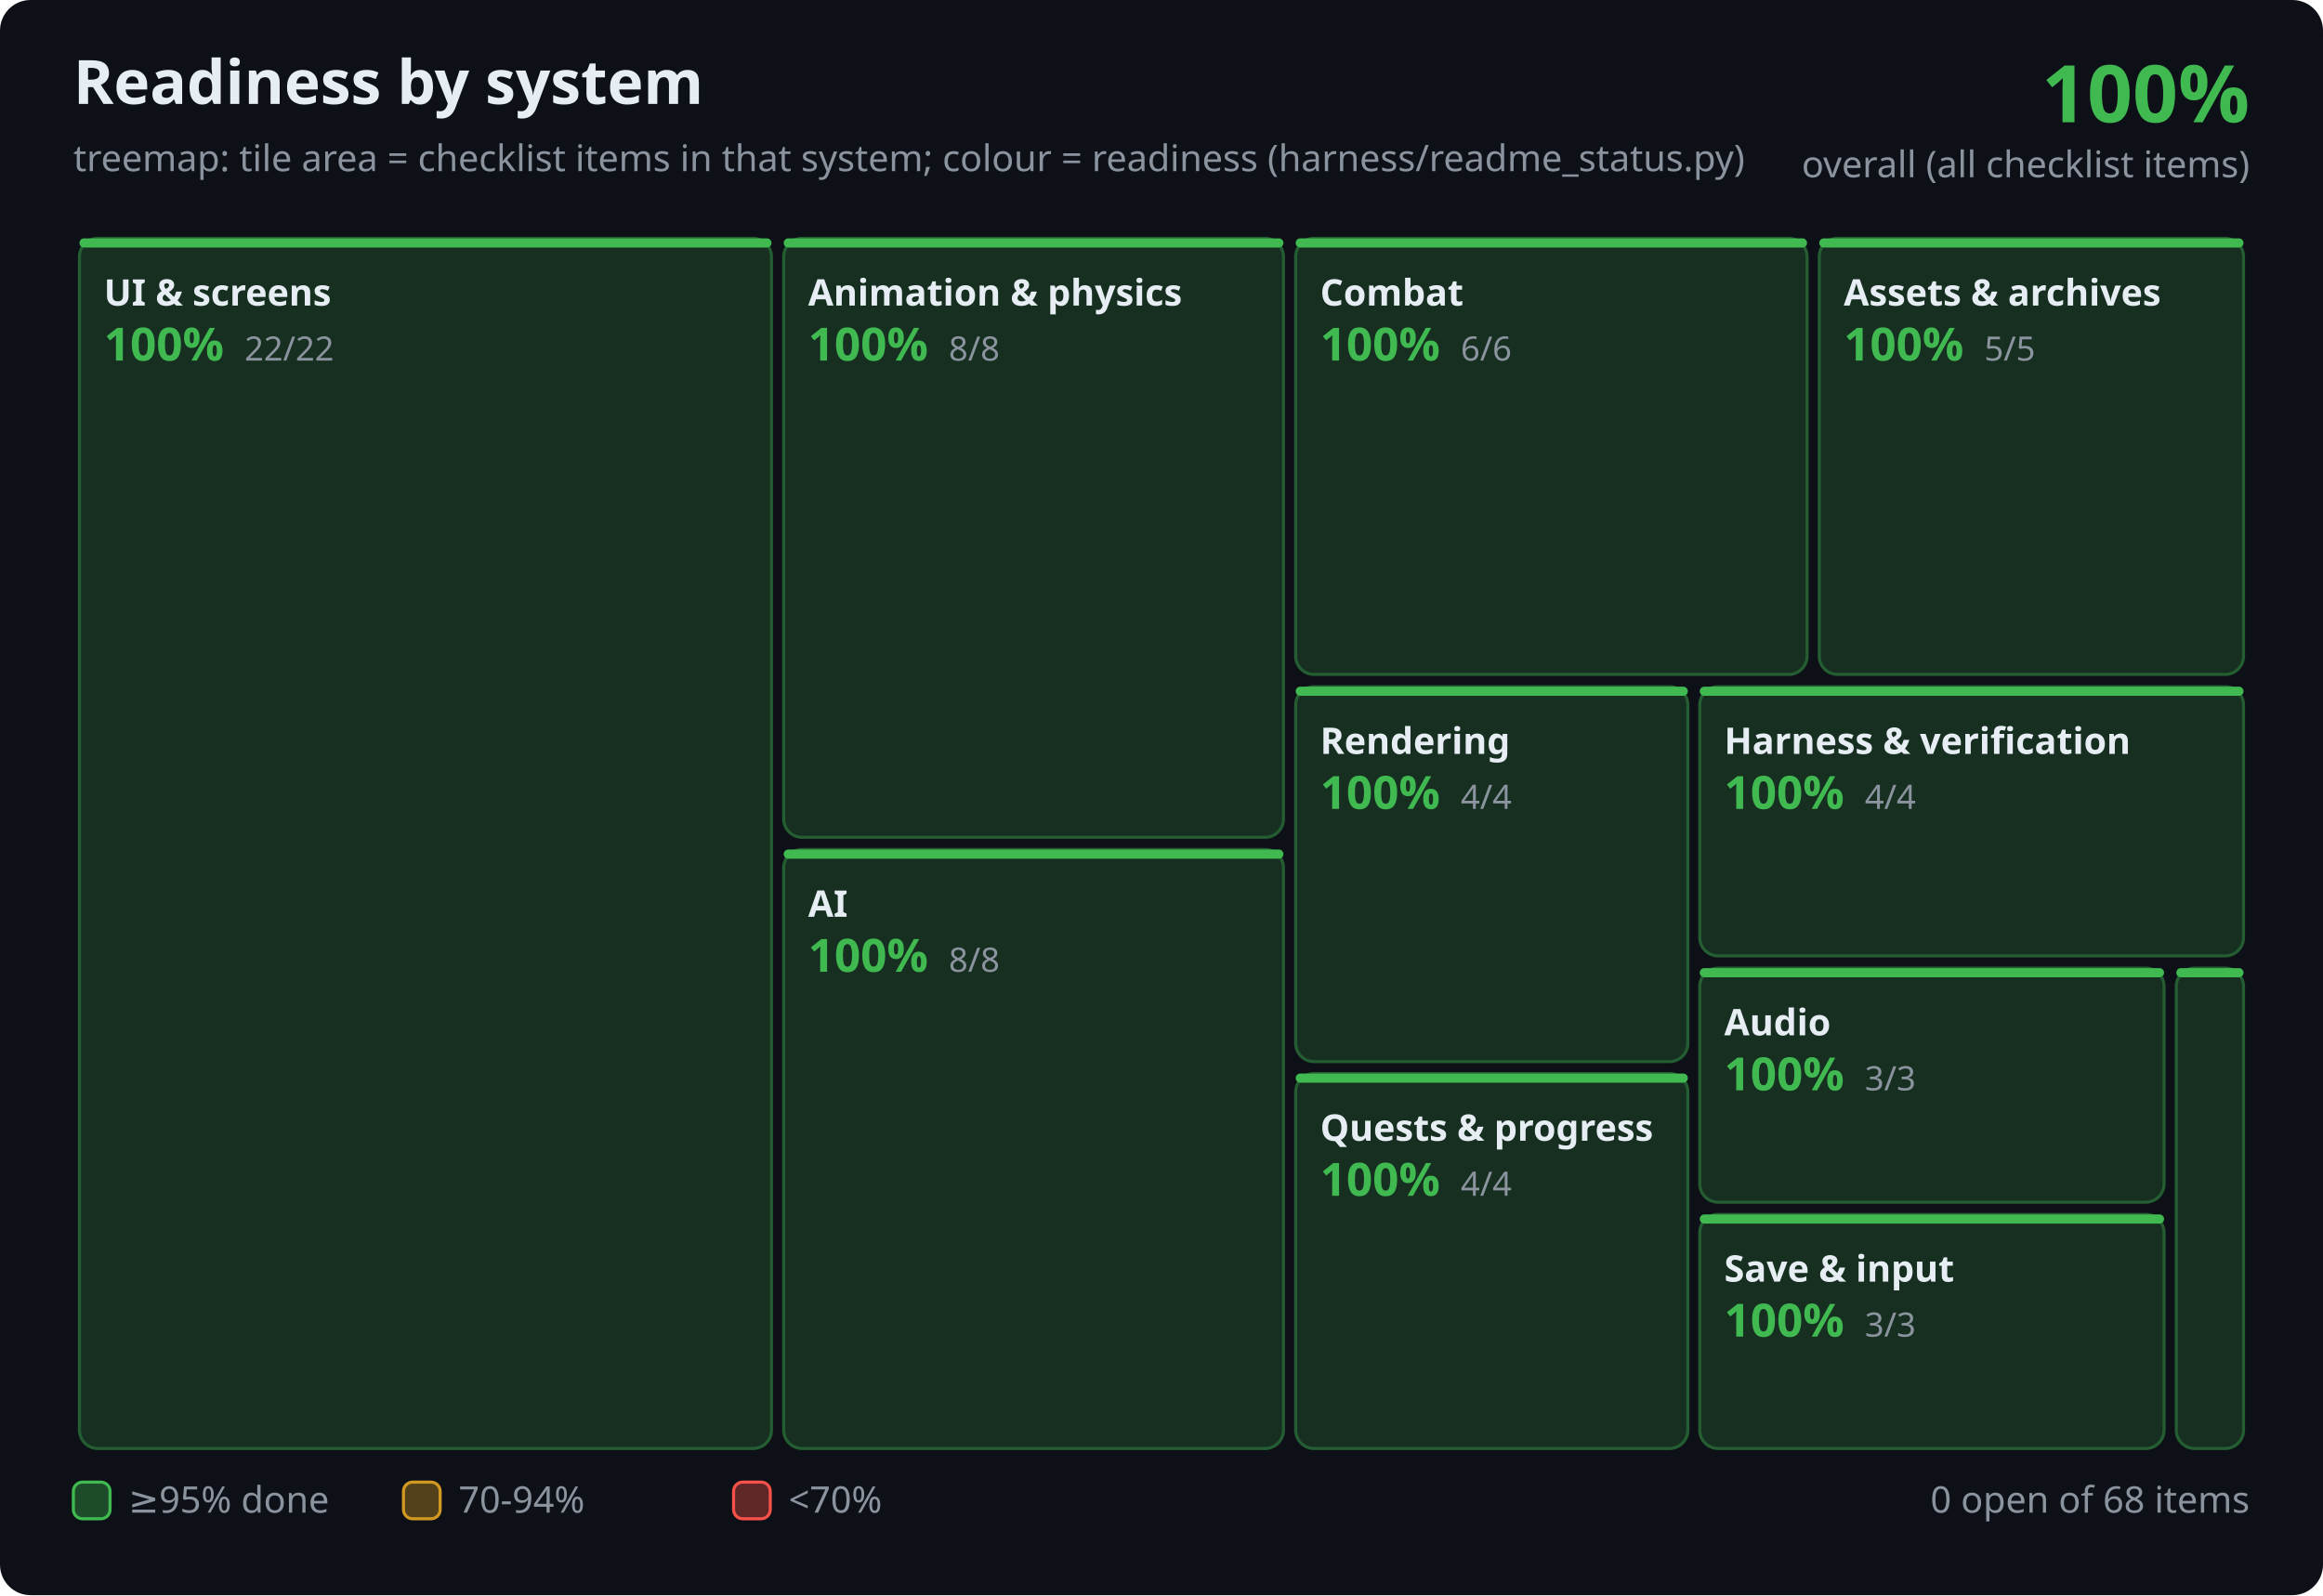
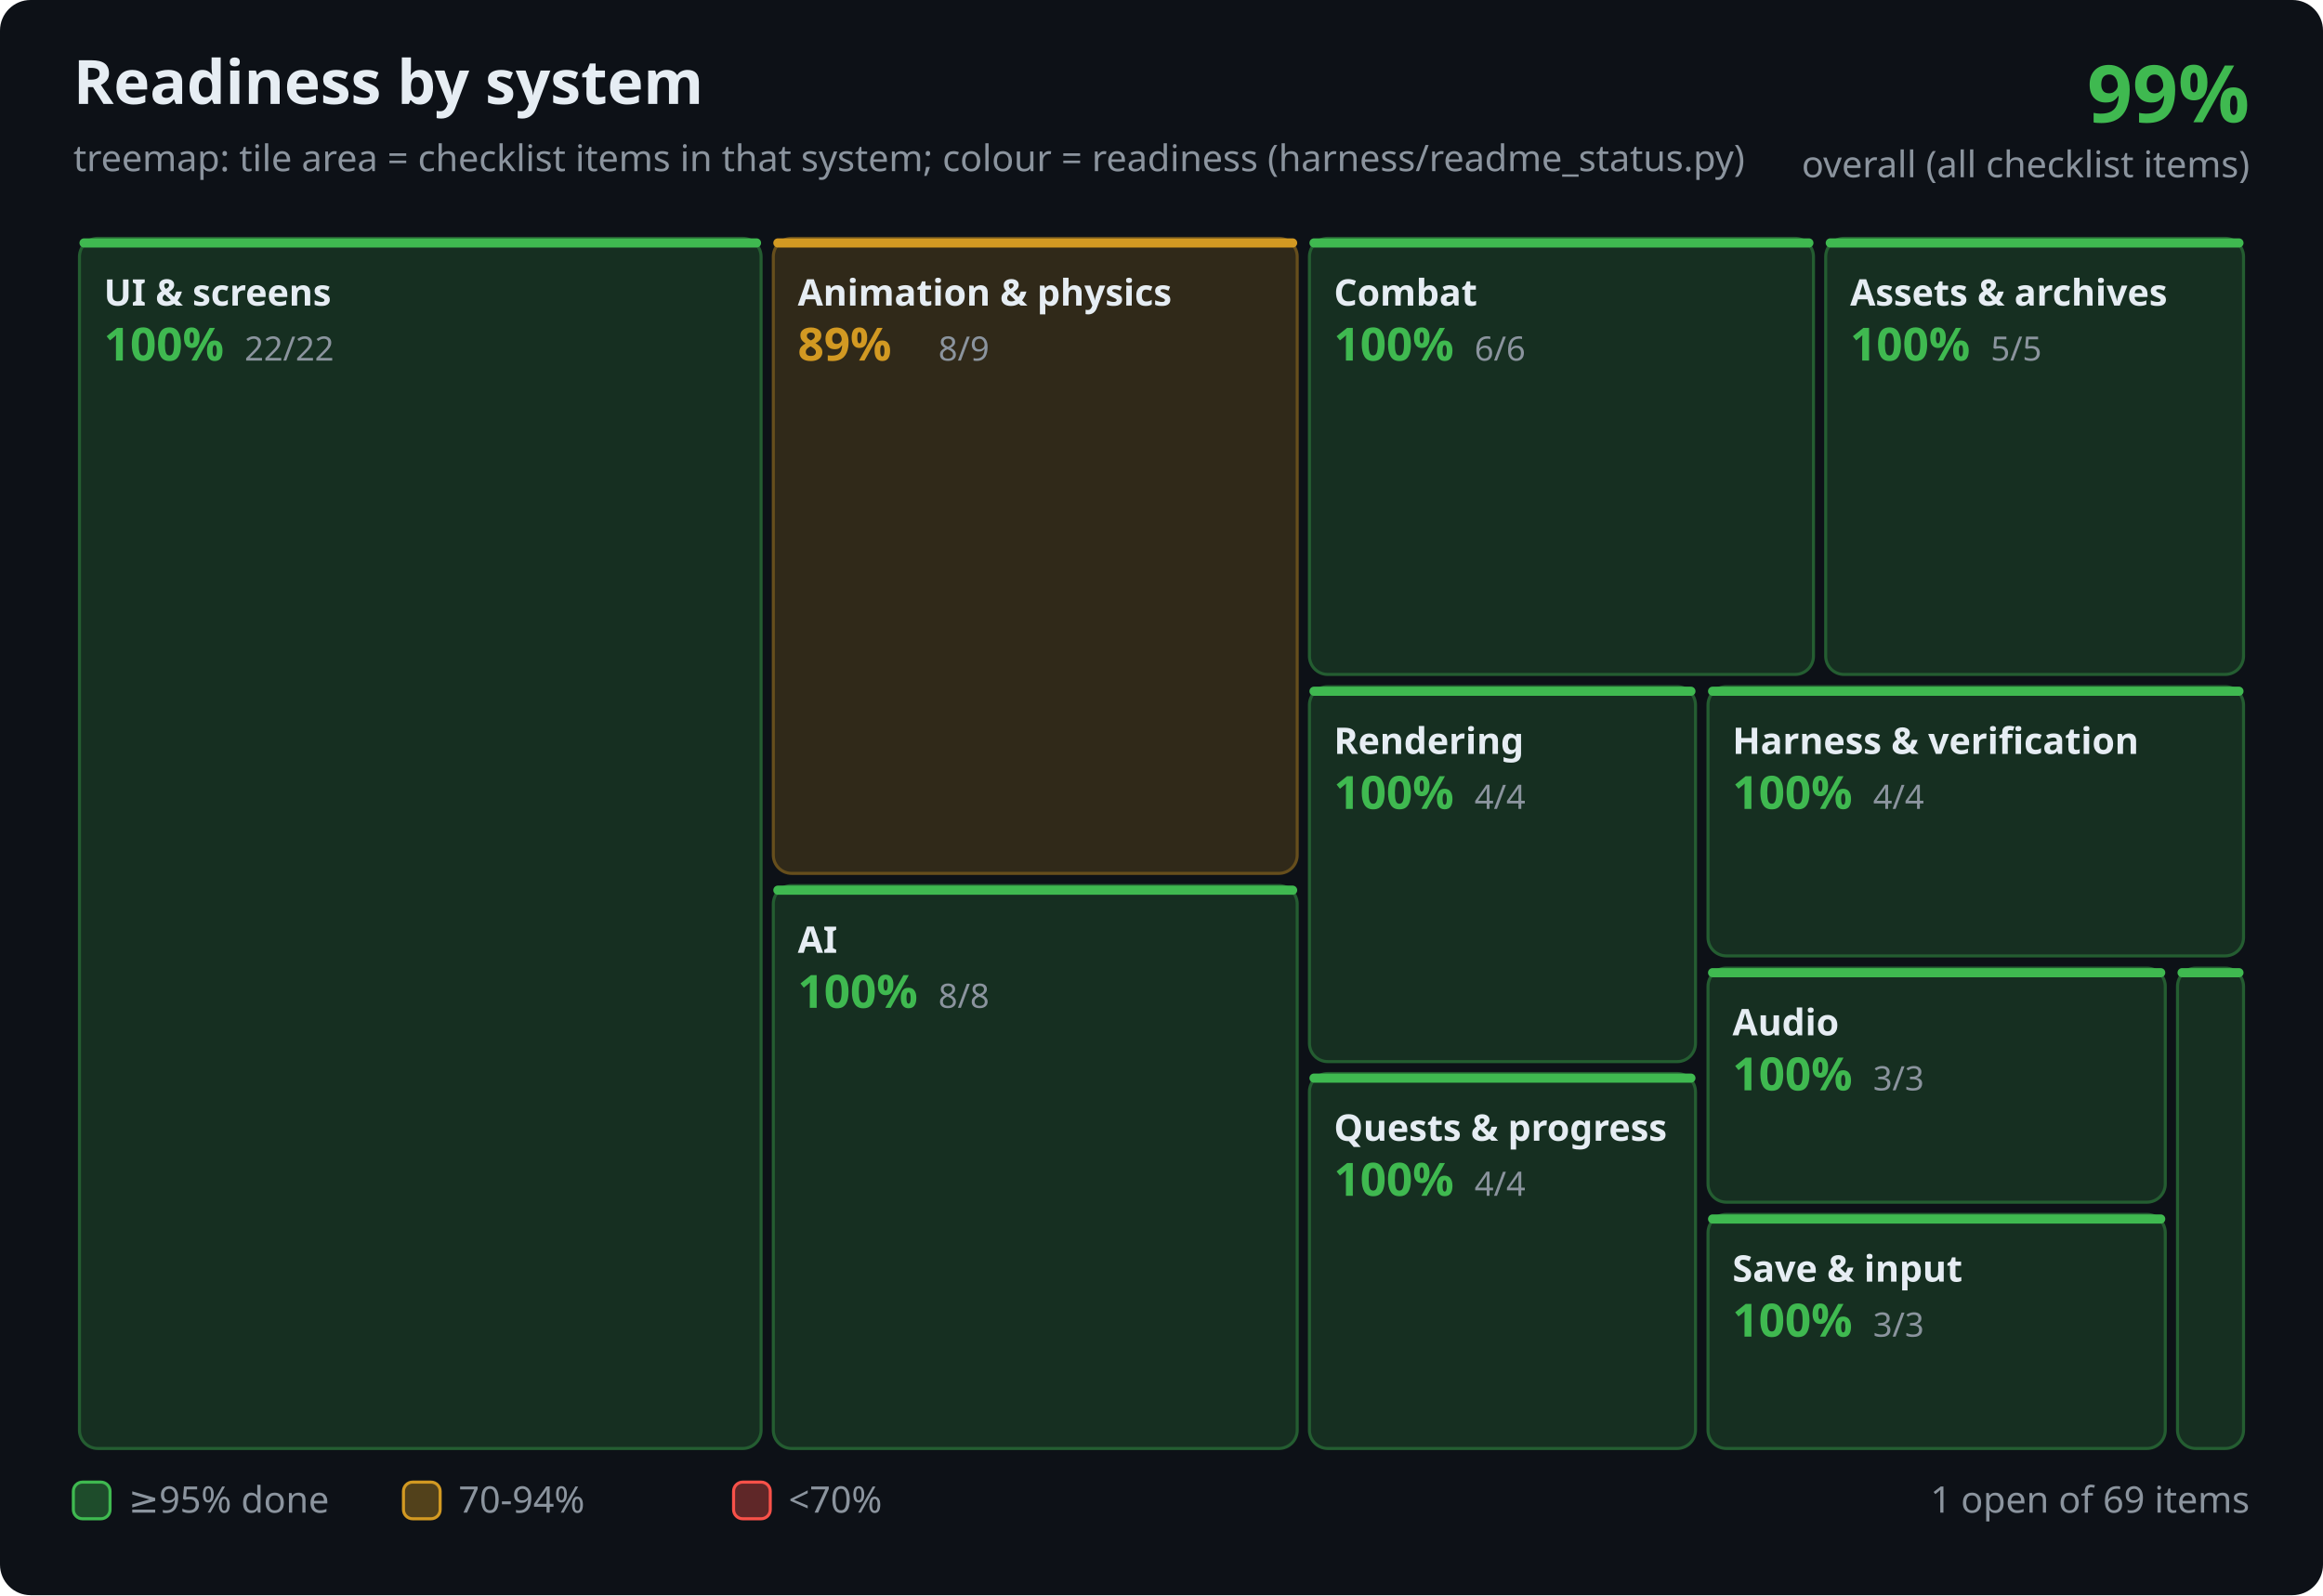
<svg xmlns="http://www.w3.org/2000/svg" width="760" height="522" viewBox="0 0 760 522" font-family="Segoe UI,Ubuntu,sans-serif">
  <rect width="760" height="522" rx="10" fill="#0d1117" />
  <text x="24" y="34" fill="#e6edf3" font-size="20" font-weight="600">Readiness by system</text>
  <text x="24" y="56" fill="#8b949e" font-size="12">treemap: tile area = checklist items in that system; colour = readiness (harness/readme_status.py)</text>
-   <text x="736" y="40" fill="#3fb950" font-size="26" font-weight="700" text-anchor="end">100%</text>
+   <text x="736" y="40" fill="#3fb950" font-size="26" font-weight="700" text-anchor="end">99%</text>
  <text x="736" y="58" fill="#8b949e" font-size="12" text-anchor="end">overall (all checklist items)</text>
  <g>
-     <rect x="595.2" y="78.0" width="138.8" height="142.7" rx="6" fill="#162f21" stroke="#245d31" />
-     <rect x="595.2" y="78.0" width="138.8" height="3" rx="1.5" fill="#3fb950" />
-     <text x="603.2" y="100.0" fill="#e6edf3" font-size="12" font-weight="600">Assets &amp; archives</text>
-     <text x="603.2" y="118.0" fill="#3fb950" font-size="15" font-weight="700">100%</text>
-     <text x="649.2" y="118.0" fill="#8b949e" font-size="11">5/5</text>
+     <rect x="597.3" y="78.0" width="136.7" height="142.7" rx="6" fill="#162f21" stroke="#245d31" />
+     <rect x="597.3" y="78.0" width="136.7" height="3" rx="1.5" fill="#3fb950" />
+     <text x="605.3" y="100.0" fill="#e6edf3" font-size="12" font-weight="600">Assets &amp; archives</text>
+     <text x="605.3" y="118.0" fill="#3fb950" font-size="15" font-weight="700">100%</text>
+     <text x="651.3" y="118.0" fill="#8b949e" font-size="11">5/5</text>
  </g>
  <g>
-     <rect x="423.9" y="224.7" width="128.3" height="122.7" rx="6" fill="#162f21" stroke="#245d31" />
-     <rect x="423.9" y="224.7" width="128.3" height="3" rx="1.5" fill="#3fb950" />
-     <text x="431.9" y="246.7" fill="#e6edf3" font-size="12" font-weight="600">Rendering</text>
-     <text x="431.9" y="264.7" fill="#3fb950" font-size="15" font-weight="700">100%</text>
-     <text x="477.9" y="264.7" fill="#8b949e" font-size="11">4/4</text>
+     <rect x="428.4" y="224.7" width="126.3" height="122.7" rx="6" fill="#162f21" stroke="#245d31" />
+     <rect x="428.4" y="224.7" width="126.3" height="3" rx="1.5" fill="#3fb950" />
+     <text x="436.4" y="246.7" fill="#e6edf3" font-size="12" font-weight="600">Rendering</text>
+     <text x="436.4" y="264.7" fill="#3fb950" font-size="15" font-weight="700">100%</text>
+     <text x="482.4" y="264.7" fill="#8b949e" font-size="11">4/4</text>
  </g>
  <g>
-     <rect x="256.4" y="78.0" width="163.5" height="196.0" rx="6" fill="#162f21" stroke="#245d31" />
-     <rect x="256.4" y="78.0" width="163.5" height="3" rx="1.5" fill="#3fb950" />
-     <text x="264.4" y="100.0" fill="#e6edf3" font-size="12" font-weight="600">Animation &amp; physics</text>
-     <text x="264.4" y="118.0" fill="#3fb950" font-size="15" font-weight="700">100%</text>
-     <text x="310.4" y="118.0" fill="#8b949e" font-size="11">8/8</text>
+     <rect x="253.0" y="78.0" width="171.4" height="207.8" rx="6" fill="#302919" stroke="#664e1c" />
+     <rect x="253.0" y="78.0" width="171.4" height="3" rx="1.5" fill="#d29922" />
+     <text x="261.0" y="100.0" fill="#e6edf3" font-size="12" font-weight="600">Animation &amp; physics</text>
+     <text x="261.0" y="118.0" fill="#d29922" font-size="15" font-weight="700">89%</text>
+     <text x="307.0" y="118.0" fill="#8b949e" font-size="11">8/9</text>
  </g>
  <g>
-     <rect x="423.9" y="78.0" width="167.3" height="142.7" rx="6" fill="#162f21" stroke="#245d31" />
-     <rect x="423.9" y="78.0" width="167.3" height="3" rx="1.5" fill="#3fb950" />
-     <text x="431.9" y="100.0" fill="#e6edf3" font-size="12" font-weight="600">Combat</text>
-     <text x="431.9" y="118.0" fill="#3fb950" font-size="15" font-weight="700">100%</text>
-     <text x="477.9" y="118.0" fill="#8b949e" font-size="11">6/6</text>
+     <rect x="428.4" y="78.0" width="164.9" height="142.7" rx="6" fill="#162f21" stroke="#245d31" />
+     <rect x="428.4" y="78.0" width="164.9" height="3" rx="1.5" fill="#3fb950" />
+     <text x="436.4" y="100.0" fill="#e6edf3" font-size="12" font-weight="600">Combat</text>
+     <text x="436.4" y="118.0" fill="#3fb950" font-size="15" font-weight="700">100%</text>
+     <text x="482.4" y="118.0" fill="#8b949e" font-size="11">6/6</text>
  </g>
  <g>
-     <rect x="256.4" y="278.0" width="163.5" height="196.0" rx="6" fill="#162f21" stroke="#245d31" />
-     <rect x="256.4" y="278.0" width="163.5" height="3" rx="1.5" fill="#3fb950" />
-     <text x="264.4" y="300.0" fill="#e6edf3" font-size="12" font-weight="600">AI</text>
-     <text x="264.4" y="318.0" fill="#3fb950" font-size="15" font-weight="700">100%</text>
-     <text x="310.4" y="318.0" fill="#8b949e" font-size="11">8/8</text>
+     <rect x="253.0" y="289.8" width="171.4" height="184.2" rx="6" fill="#162f21" stroke="#245d31" />
+     <rect x="253.0" y="289.8" width="171.4" height="3" rx="1.5" fill="#3fb950" />
+     <text x="261.0" y="311.8" fill="#e6edf3" font-size="12" font-weight="600">AI</text>
+     <text x="261.0" y="329.8" fill="#3fb950" font-size="15" font-weight="700">100%</text>
+     <text x="307.0" y="329.8" fill="#8b949e" font-size="11">8/8</text>
  </g>
  <g>
-     <rect x="26.0" y="78.0" width="226.4" height="396.0" rx="6" fill="#162f21" stroke="#245d31" />
-     <rect x="26.0" y="78.0" width="226.4" height="3" rx="1.5" fill="#3fb950" />
+     <rect x="26.0" y="78.0" width="223.0" height="396.0" rx="6" fill="#162f21" stroke="#245d31" />
+     <rect x="26.0" y="78.0" width="223.0" height="3" rx="1.5" fill="#3fb950" />
    <text x="34.0" y="100.0" fill="#e6edf3" font-size="12" font-weight="600">UI &amp; screens</text>
    <text x="34.0" y="118.0" fill="#3fb950" font-size="15" font-weight="700">100%</text>
    <text x="80.0" y="118.0" fill="#8b949e" font-size="11">22/22</text>
  </g>
  <g>
-     <rect x="423.9" y="351.3" width="128.3" height="122.7" rx="6" fill="#162f21" stroke="#245d31" />
-     <rect x="423.9" y="351.3" width="128.3" height="3" rx="1.5" fill="#3fb950" />
-     <text x="431.9" y="373.3" fill="#e6edf3" font-size="12" font-weight="600">Quests &amp; progress</text>
-     <text x="431.9" y="391.3" fill="#3fb950" font-size="15" font-weight="700">100%</text>
-     <text x="477.9" y="391.3" fill="#8b949e" font-size="11">4/4</text>
+     <rect x="428.4" y="351.3" width="126.3" height="122.7" rx="6" fill="#162f21" stroke="#245d31" />
+     <rect x="428.4" y="351.3" width="126.3" height="3" rx="1.5" fill="#3fb950" />
+     <text x="436.4" y="373.3" fill="#e6edf3" font-size="12" font-weight="600">Quests &amp; progress</text>
+     <text x="436.4" y="391.3" fill="#3fb950" font-size="15" font-weight="700">100%</text>
+     <text x="482.4" y="391.3" fill="#8b949e" font-size="11">4/4</text>
  </g>
  <g>
-     <rect x="556.1" y="316.8" width="151.9" height="76.6" rx="6" fill="#162f21" stroke="#245d31" />
-     <rect x="556.1" y="316.8" width="151.9" height="3" rx="1.5" fill="#3fb950" />
-     <text x="564.1" y="338.8" fill="#e6edf3" font-size="12" font-weight="600">Audio</text>
-     <text x="564.1" y="356.8" fill="#3fb950" font-size="15" font-weight="700">100%</text>
-     <text x="610.1" y="356.8" fill="#8b949e" font-size="11">3/3</text>
+     <rect x="558.8" y="316.8" width="149.6" height="76.6" rx="6" fill="#162f21" stroke="#245d31" />
+     <rect x="558.8" y="316.8" width="149.6" height="3" rx="1.5" fill="#3fb950" />
+     <text x="566.8" y="338.8" fill="#e6edf3" font-size="12" font-weight="600">Audio</text>
+     <text x="566.8" y="356.8" fill="#3fb950" font-size="15" font-weight="700">100%</text>
+     <text x="612.8" y="356.8" fill="#8b949e" font-size="11">3/3</text>
  </g>
  <g>
-     <rect x="556.1" y="397.4" width="151.9" height="76.6" rx="6" fill="#162f21" stroke="#245d31" />
-     <rect x="556.1" y="397.4" width="151.9" height="3" rx="1.5" fill="#3fb950" />
-     <text x="564.1" y="419.4" fill="#e6edf3" font-size="12" font-weight="600">Save &amp; input</text>
-     <text x="564.1" y="437.4" fill="#3fb950" font-size="15" font-weight="700">100%</text>
-     <text x="610.1" y="437.4" fill="#8b949e" font-size="11">3/3</text>
+     <rect x="558.8" y="397.4" width="149.6" height="76.6" rx="6" fill="#162f21" stroke="#245d31" />
+     <rect x="558.8" y="397.4" width="149.6" height="3" rx="1.5" fill="#3fb950" />
+     <text x="566.8" y="419.4" fill="#e6edf3" font-size="12" font-weight="600">Save &amp; input</text>
+     <text x="566.8" y="437.4" fill="#3fb950" font-size="15" font-weight="700">100%</text>
+     <text x="612.8" y="437.4" fill="#8b949e" font-size="11">3/3</text>
  </g>
  <g>
-     <rect x="712.0" y="316.8" width="22.0" height="157.2" rx="6" fill="#162f21" stroke="#245d31" />
-     <rect x="712.0" y="316.8" width="22.0" height="3" rx="1.5" fill="#3fb950" />
+     <rect x="712.4" y="316.8" width="21.6" height="157.2" rx="6" fill="#162f21" stroke="#245d31" />
+     <rect x="712.4" y="316.8" width="21.6" height="3" rx="1.5" fill="#3fb950" />
  </g>
  <g>
-     <rect x="556.1" y="224.7" width="177.9" height="88.1" rx="6" fill="#162f21" stroke="#245d31" />
-     <rect x="556.1" y="224.7" width="177.9" height="3" rx="1.5" fill="#3fb950" />
-     <text x="564.1" y="246.7" fill="#e6edf3" font-size="12" font-weight="600">Harness &amp; verification</text>
-     <text x="564.1" y="264.7" fill="#3fb950" font-size="15" font-weight="700">100%</text>
-     <text x="610.1" y="264.7" fill="#8b949e" font-size="11">4/4</text>
+     <rect x="558.8" y="224.7" width="175.2" height="88.1" rx="6" fill="#162f21" stroke="#245d31" />
+     <rect x="558.8" y="224.7" width="175.2" height="3" rx="1.5" fill="#3fb950" />
+     <text x="566.8" y="246.7" fill="#e6edf3" font-size="12" font-weight="600">Harness &amp; verification</text>
+     <text x="566.8" y="264.7" fill="#3fb950" font-size="15" font-weight="700">100%</text>
+     <text x="612.8" y="264.7" fill="#8b949e" font-size="11">4/4</text>
  </g>
  <rect x="24" y="485" width="12" height="12" rx="3" fill="#1e4c2b" stroke="#3fb950" />
  <text x="42" y="495" fill="#8b949e" font-size="12">≥95% done</text>
  <rect x="132" y="485" width="12" height="12" rx="3" fill="#52411b" stroke="#d29922" />
  <text x="150" y="495" fill="#8b949e" font-size="12">70-94%</text>
  <rect x="240" y="485" width="12" height="12" rx="3" fill="#5f2728" stroke="#f85149" />
  <text x="258" y="495" fill="#8b949e" font-size="12">&lt;70%</text>
-   <text x="736" y="495" fill="#8b949e" font-size="12" text-anchor="end">0 open of 68 items</text>
+   <text x="736" y="495" fill="#8b949e" font-size="12" text-anchor="end">1 open of 69 items</text>
</svg>
